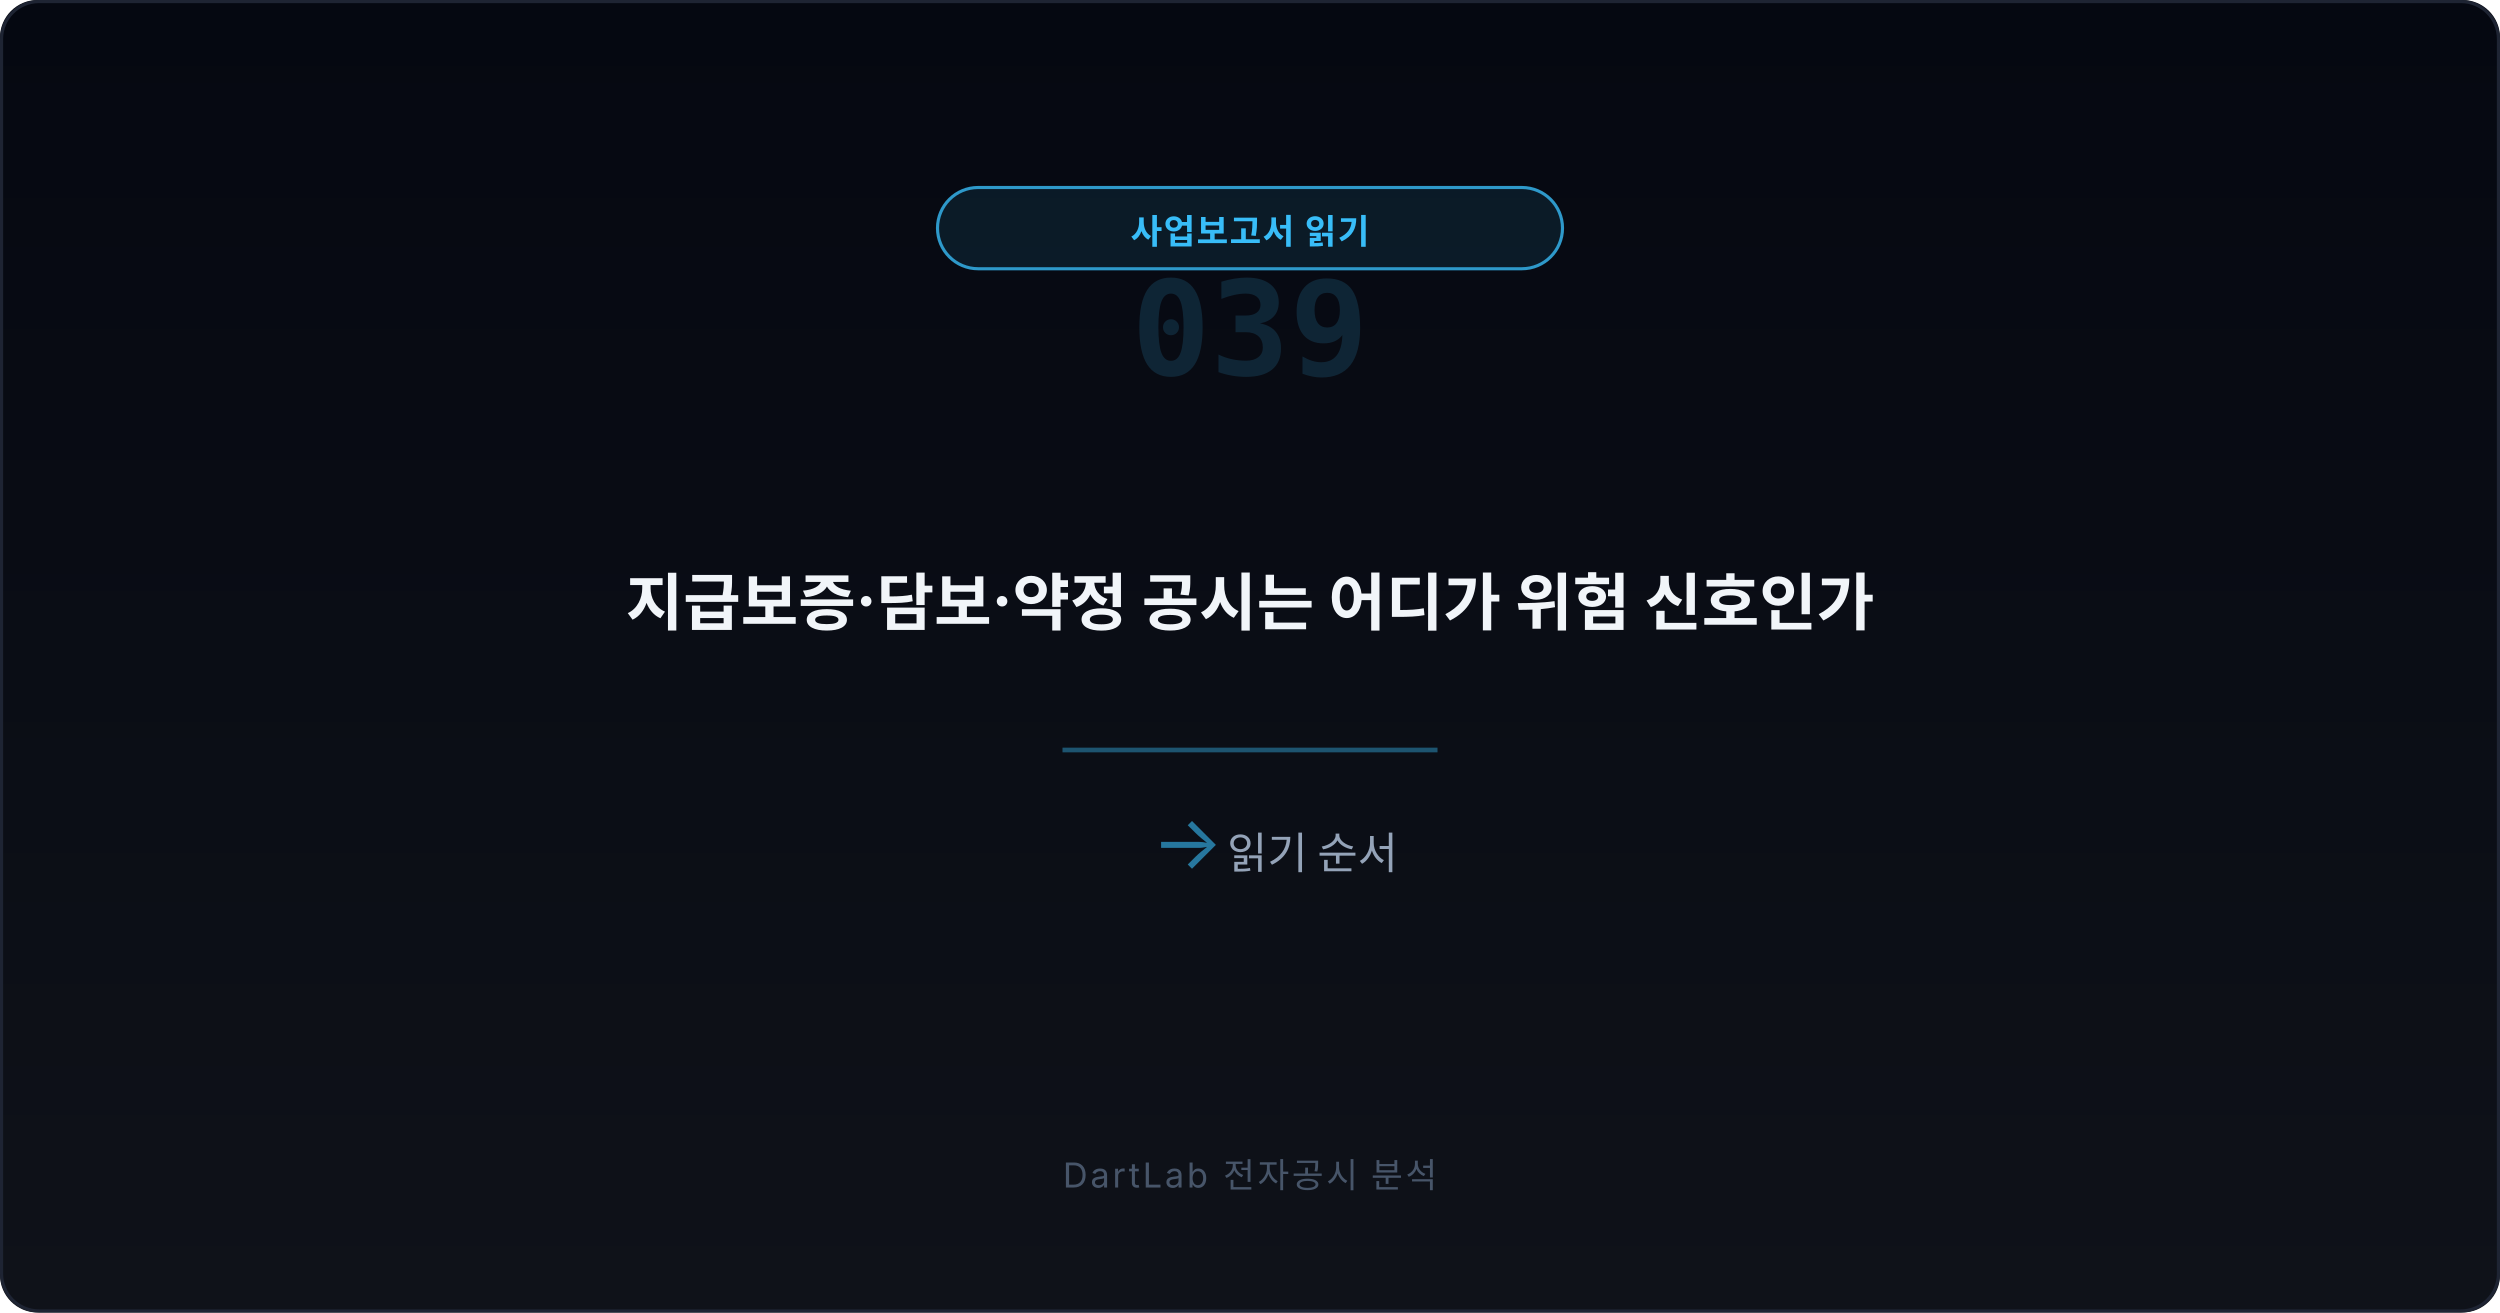
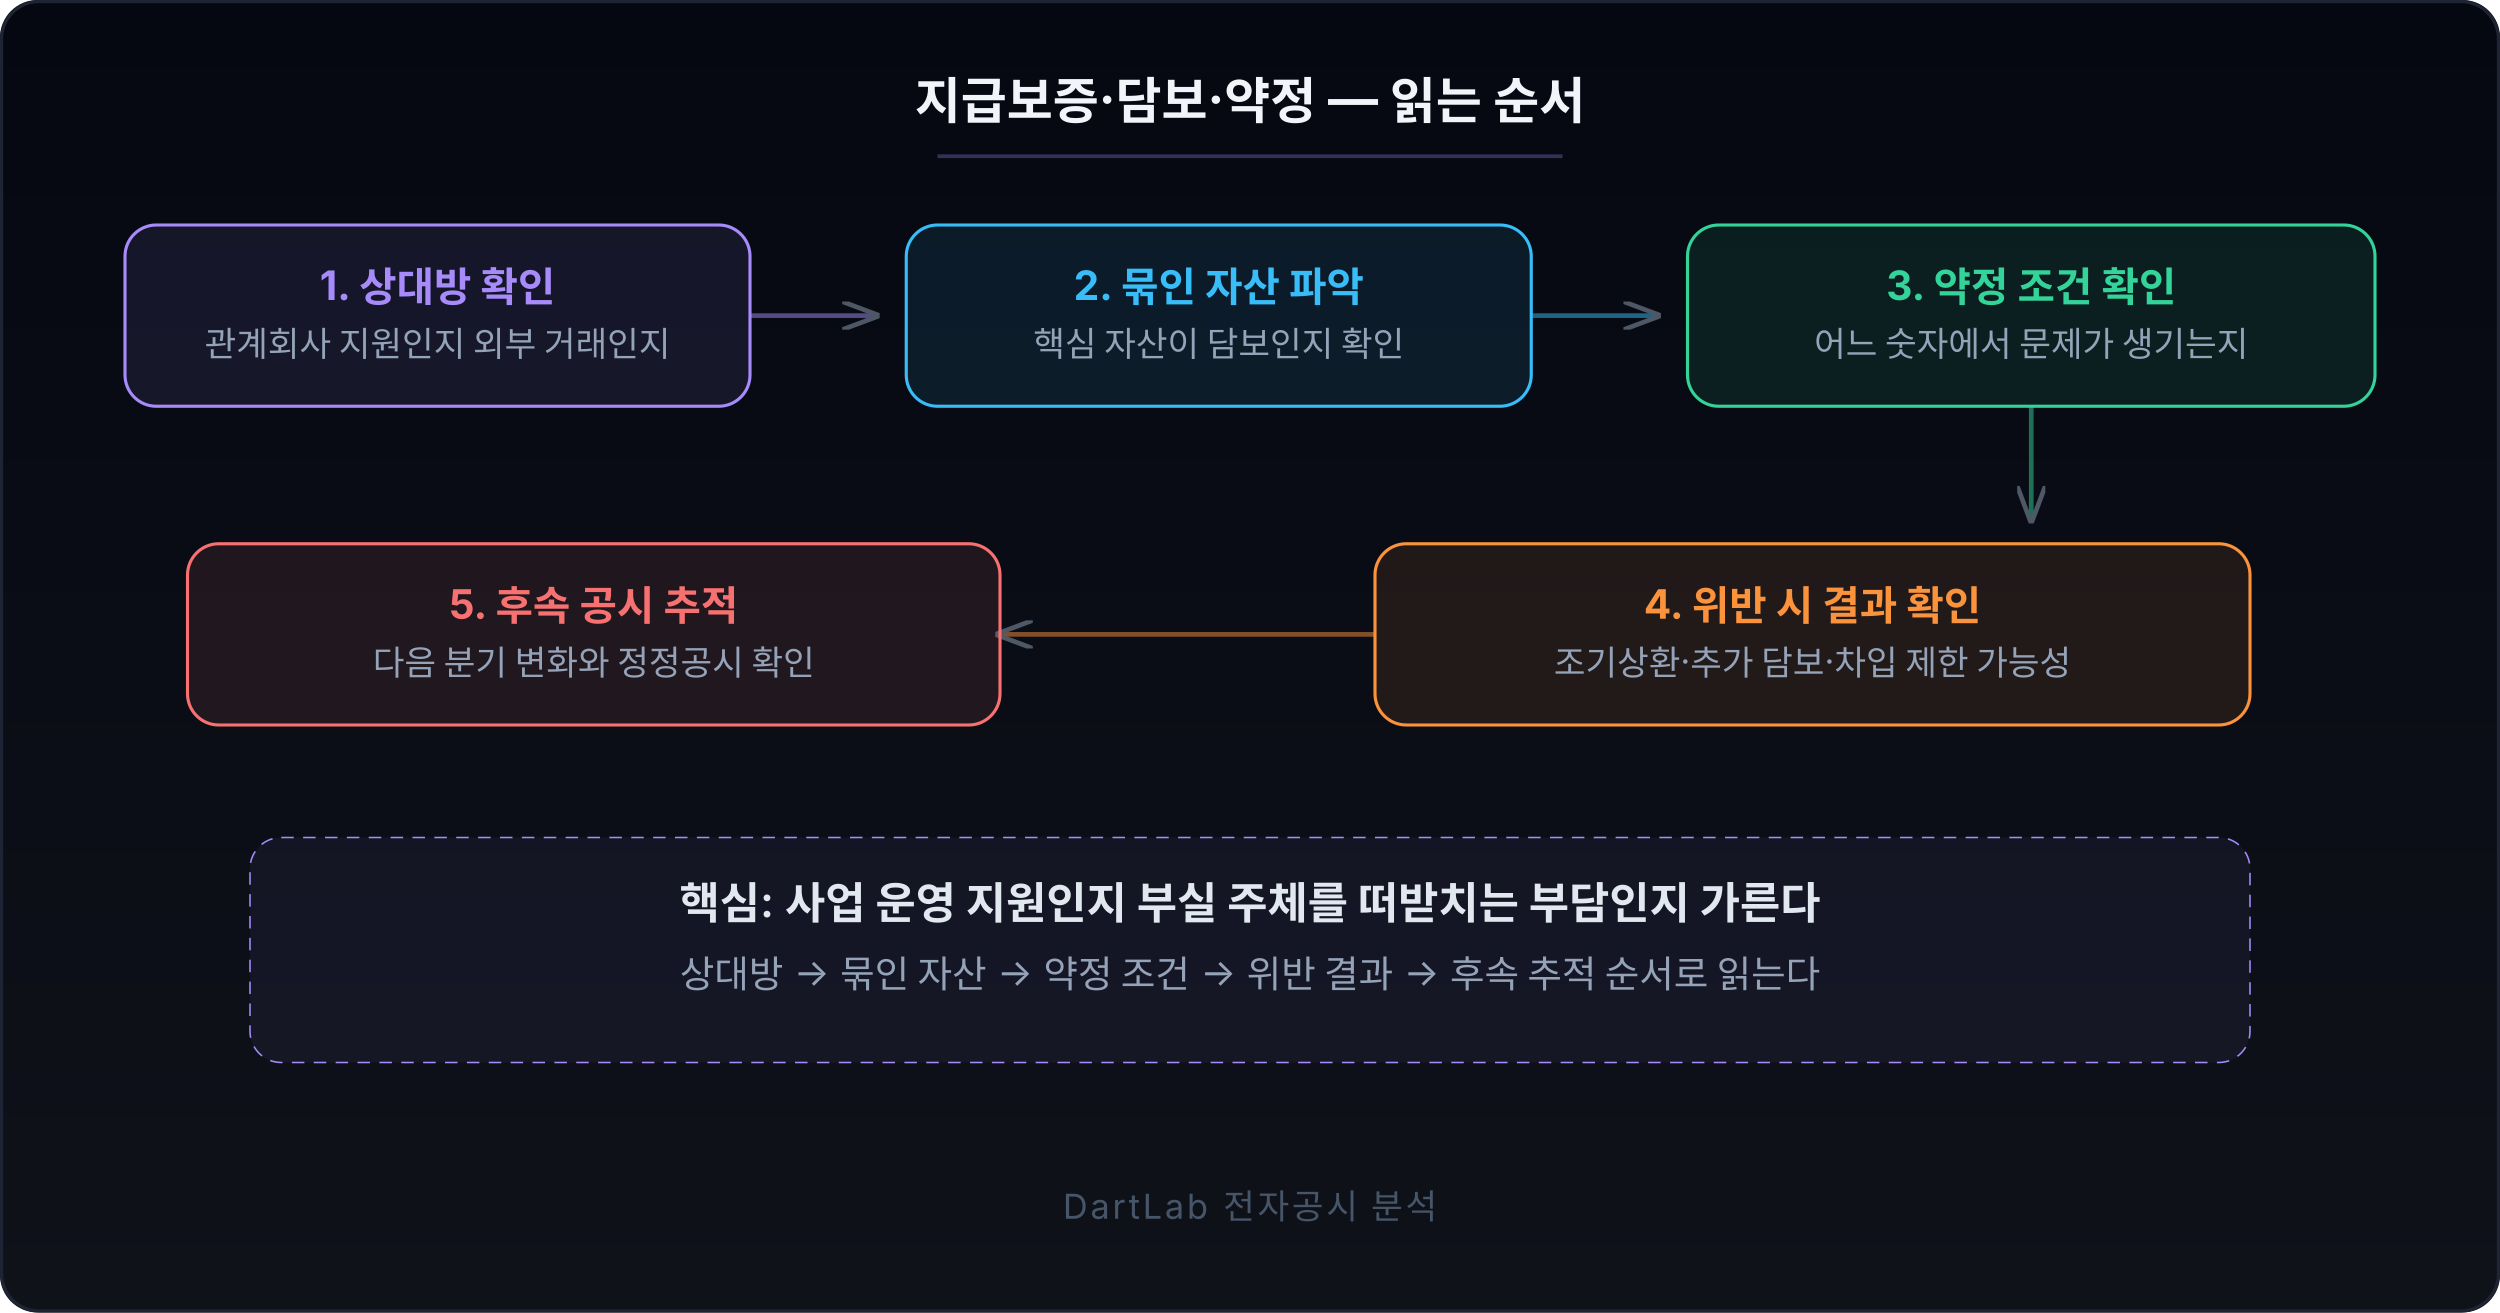
<svg xmlns="http://www.w3.org/2000/svg" viewBox="0 0 800 420" fill="none">
  <defs>
    <linearGradient id="bg" x1="0" y1="0" x2="0" y2="1">
      <stop offset="0%" stop-color="#050811" />
      <stop offset="100%" stop-color="#0f1219" />
    </linearGradient>
+     <marker id="arrow" markerWidth="8" markerHeight="6" refX="7" refY="3" orient="auto">
+       <path d="M0,0 L8,3 L0,6" fill="none" stroke="#94a3b8" stroke-width="1" />
+     </marker>
  </defs>
  <rect width="800" height="420" rx="12" fill="url(#bg)" />
  <rect x="0.5" y="0.5" width="799" height="419" rx="12" stroke="#1e2433" stroke-width="1" fill="none" />
-   <rect x="300" y="60" width="200" height="26" rx="13" fill="rgba(56,189,248,0.12)" stroke="#38bdf8" stroke-width="1" opacity="0.8" />
-   <text x="400" y="78" text-anchor="middle" font-family="Inter, system-ui, sans-serif" font-size="11" font-weight="600" fill="#38bdf8" letter-spacing="0.04em">사업보고서 읽기</text>
-   <text x="400" y="120" text-anchor="middle" font-family="JetBrains Mono, monospace" font-size="42" font-weight="800" fill="#38bdf8" opacity="0.15">039</text>
-   <text x="400" y="200" text-anchor="middle" font-family="Pretendard, Inter, sans-serif" font-size="20" font-weight="700" fill="#f1f5f9">지급보증·담보·약정 공시는 어디가 위험 신호인가</text>
-   <line x1="340" y1="240" x2="460" y2="240" stroke="#38bdf8" stroke-width="1.5" opacity="0.4" />
-   <text x="380" y="278" text-anchor="middle" font-family="Inter, system-ui, sans-serif" font-size="24" fill="#38bdf8" opacity="0.6">→</text>
-   <text x="420" y="278" text-anchor="middle" font-family="Pretendard, Inter, sans-serif" font-size="14" fill="#94a3b8">읽기 순서</text>
-   <text x="400" y="380" text-anchor="middle" font-family="Inter, system-ui, sans-serif" font-size="11" fill="#475569" letter-spacing="0.08em">DartLab 전자공시 분석</text>
+   <text x="400" y="38" text-anchor="middle" font-family="Pretendard, Inter, sans-serif" font-size="16" font-weight="700" fill="#f1f5f9">지급보증·담보·약정 — 읽는 순서</text>
+   <line x1="300" y1="50" x2="500" y2="50" stroke="#a78bfa" stroke-width="1.2" opacity="0.3" />
+   <rect x="40" y="72" width="200" height="58" rx="10" fill="rgba(167,139,250,0.10)" stroke="#a78bfa" stroke-width="1" />
+   <text x="140" y="96" text-anchor="middle" font-family="Pretendard, Inter, sans-serif" font-size="13" font-weight="700" fill="#a78bfa">1. 상대방 확인</text>
+   <text x="140" y="114" text-anchor="middle" font-family="Inter, system-ui, sans-serif" font-size="11" fill="#94a3b8">관계회사 지원인지 외부 거래인지</text>
+   <path d="M240 101 L280 101" stroke="#a78bfa" stroke-width="1.5" opacity="0.5" marker-end="url(#arrow)" />
+   <rect x="290" y="72" width="200" height="58" rx="10" fill="rgba(56,189,248,0.10)" stroke="#38bdf8" stroke-width="1" />
+   <text x="390" y="96" text-anchor="middle" font-family="Pretendard, Inter, sans-serif" font-size="13" font-weight="700" fill="#38bdf8">2. 묶인 자산 파악</text>
+   <text x="390" y="114" text-anchor="middle" font-family="Inter, system-ui, sans-serif" font-size="11" fill="#94a3b8">핵심 자산이 담보인지 확인</text>
+   <path d="M490 101 L530 101" stroke="#38bdf8" stroke-width="1.5" opacity="0.5" marker-end="url(#arrow)" />
+   <rect x="540" y="72" width="220" height="58" rx="10" fill="rgba(52,211,153,0.10)" stroke="#34d399" stroke-width="1" />
+   <text x="650" y="96" text-anchor="middle" font-family="Pretendard, Inter, sans-serif" font-size="13" font-weight="700" fill="#34d399">3. 약정 조건 확인</text>
+   <text x="650" y="114" text-anchor="middle" font-family="Inter, system-ui, sans-serif" font-size="11" fill="#94a3b8">어느 숫자에서 문제가 생기는지</text>
+   <path d="M650 130 L650 166" stroke="#34d399" stroke-width="1.5" opacity="0.5" marker-end="url(#arrow)" />
+   <rect x="440" y="174" width="280" height="58" rx="10" fill="rgba(251,146,60,0.10)" stroke="#fb923c" stroke-width="1" />
+   <text x="580" y="198" text-anchor="middle" font-family="Pretendard, Inter, sans-serif" font-size="13" font-weight="700" fill="#fb923c">4. 위반 시 결과 확인</text>
+   <text x="580" y="216" text-anchor="middle" font-family="Inter, system-ui, sans-serif" font-size="11" fill="#94a3b8">조기상환·추가 담보·차입 제한 가능성</text>
+   <path d="M440 203 L320 203" stroke="#fb923c" stroke-width="1.5" opacity="0.5" marker-end="url(#arrow)" />
+   <rect x="60" y="174" width="260" height="58" rx="10" fill="rgba(248,113,113,0.10)" stroke="#f87171" stroke-width="1" />
+   <text x="190" y="198" text-anchor="middle" font-family="Pretendard, Inter, sans-serif" font-size="13" font-weight="700" fill="#f87171">5. 후속 공시 추적</text>
+   <text x="190" y="216" text-anchor="middle" font-family="Inter, system-ui, sans-serif" font-size="11" fill="#94a3b8">다음 분기 변화와 정정공시 확인</text>
+   <rect x="80" y="268" width="640" height="72" rx="10" fill="rgba(167,139,250,0.06)" stroke="#a78bfa" stroke-width="0.5" stroke-dasharray="4 3" />
+   <text x="400" y="294" text-anchor="middle" font-family="Pretendard, Inter, sans-serif" font-size="14" font-weight="600" fill="#e2e8f0">핵심: 사업 운영 지원인지 부실 주체를 떠받치는 부담인지 가른다</text>
+   <text x="400" y="316" text-anchor="middle" font-family="Inter, system-ui, sans-serif" font-size="12" fill="#94a3b8">상대방 → 묶인 자산 → 약정 조건 → 위반 결과 → 후속 추적 순서로 읽는다</text>
+   <text x="400" y="390" text-anchor="middle" font-family="Inter, system-ui, sans-serif" font-size="11" fill="#475569" letter-spacing="0.08em">DartLab 전자공시 분석</text>
</svg>
